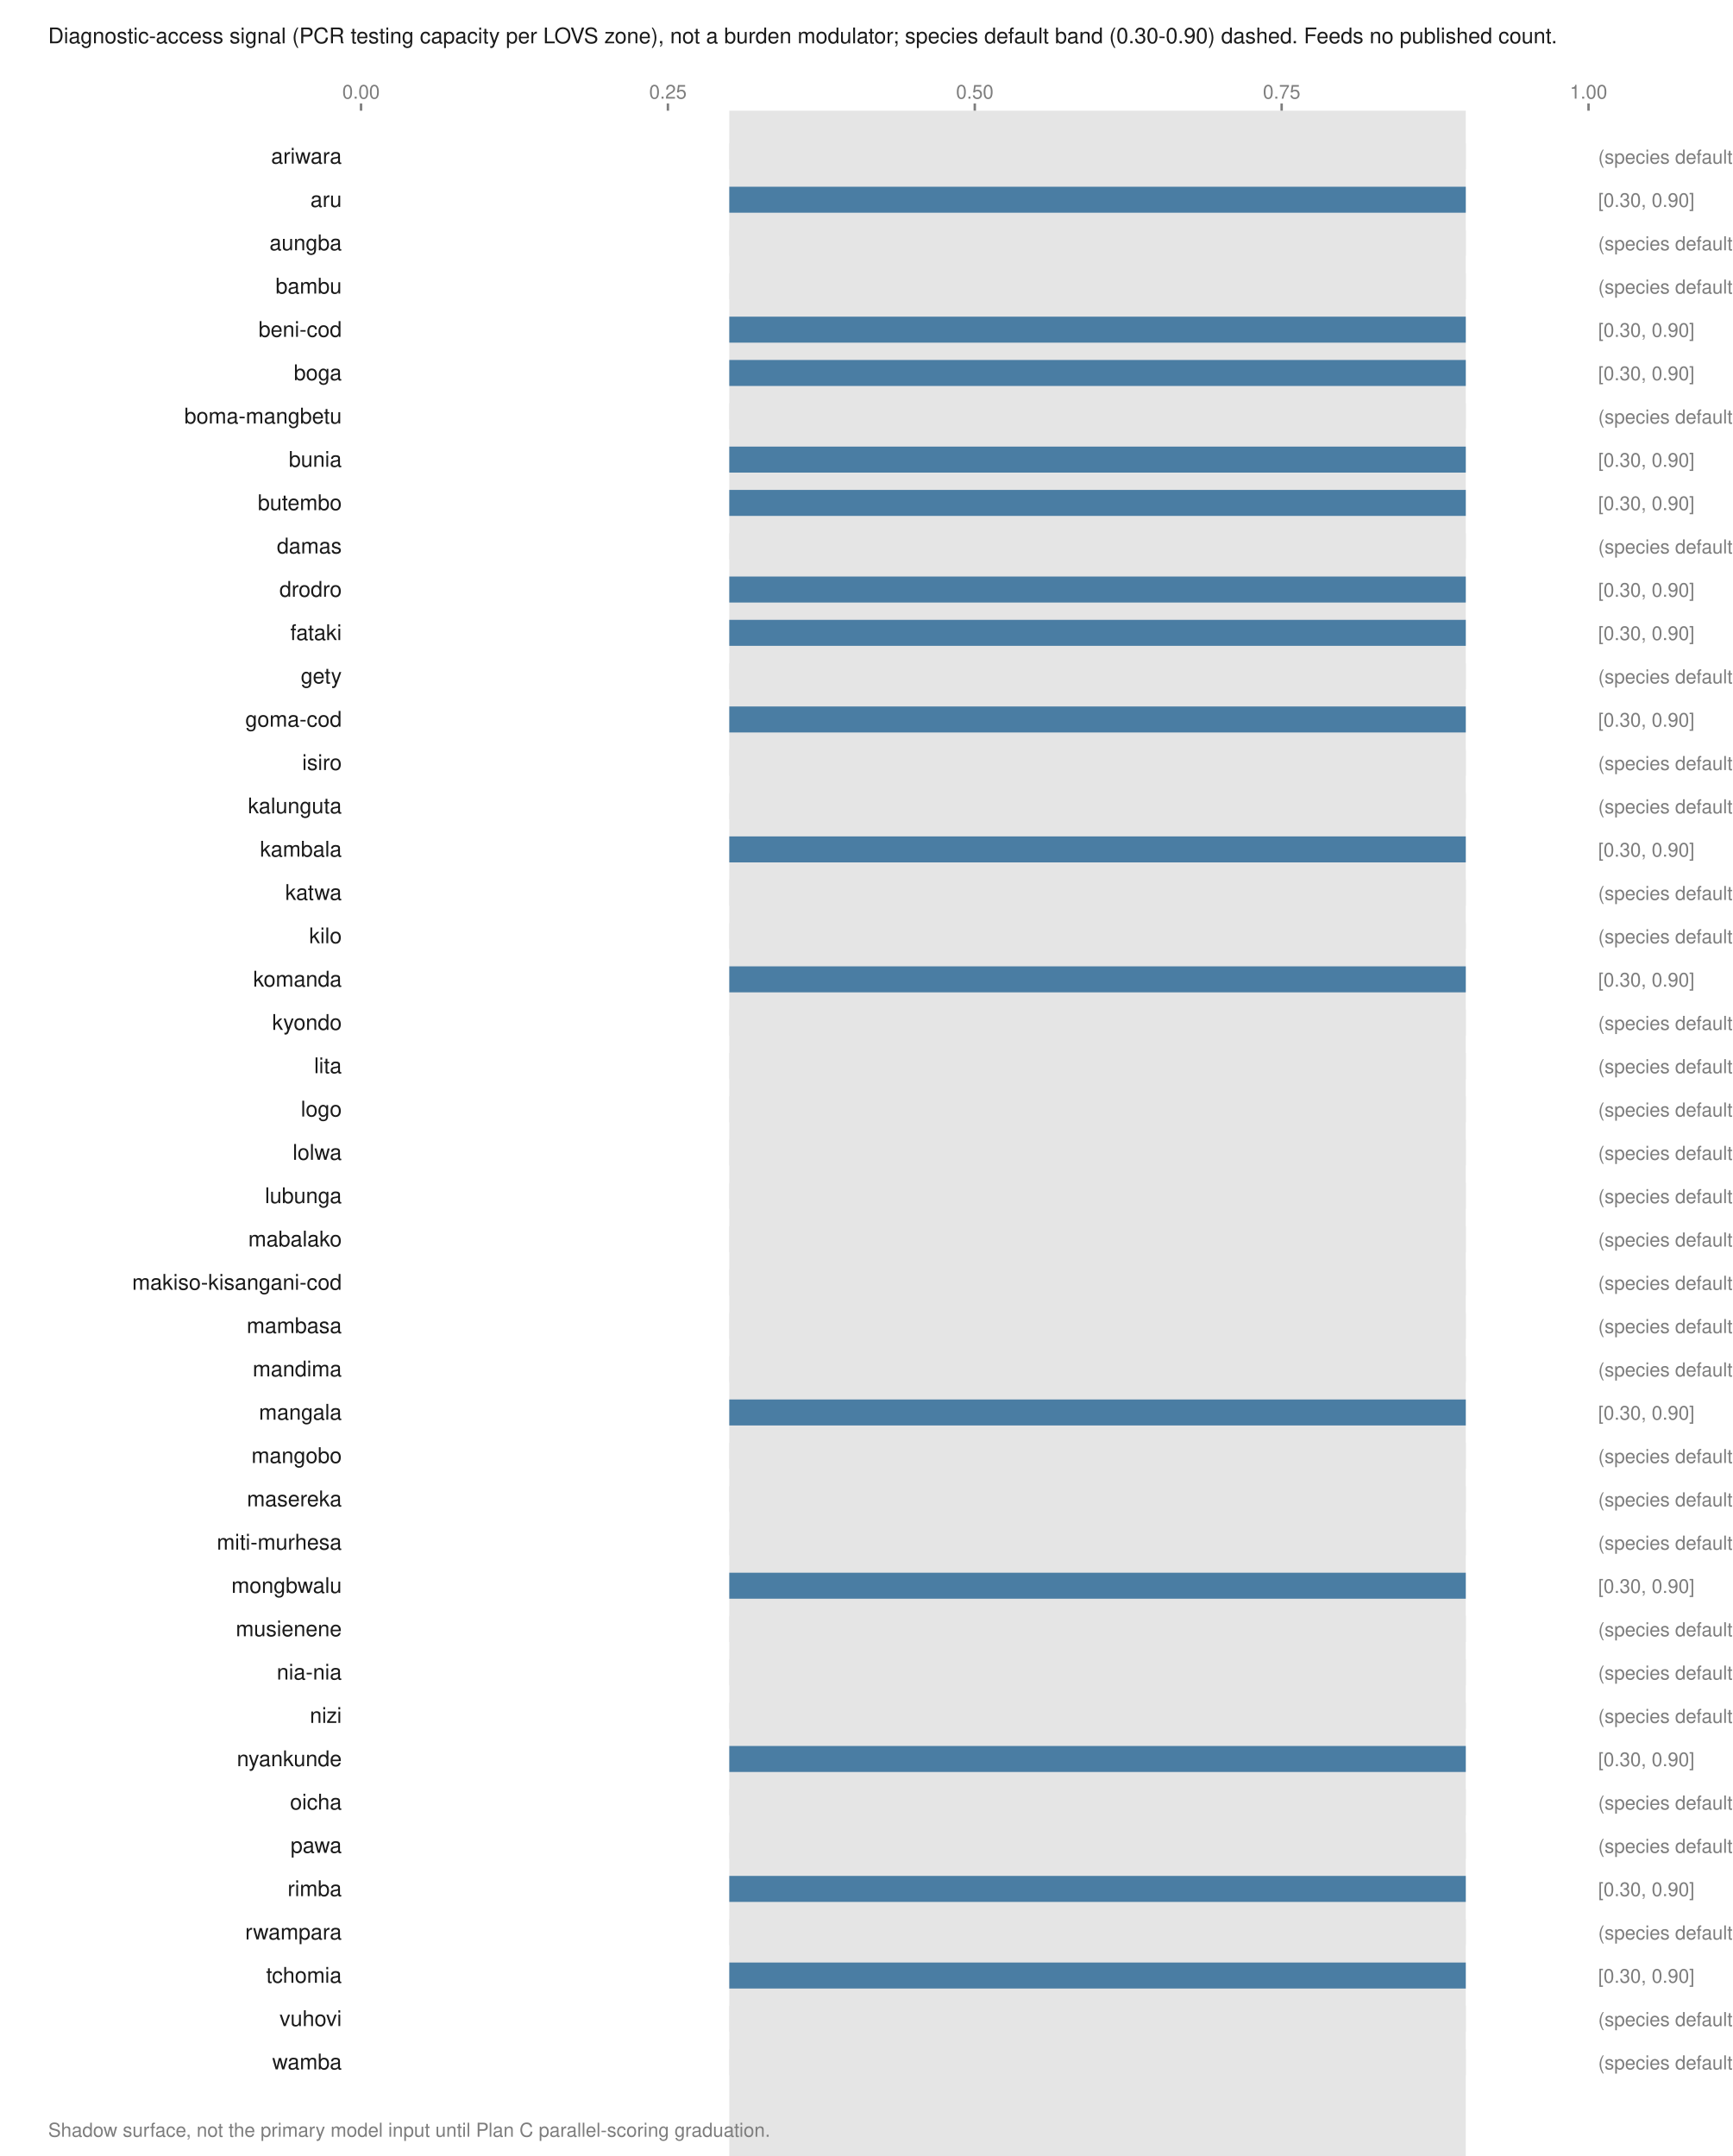
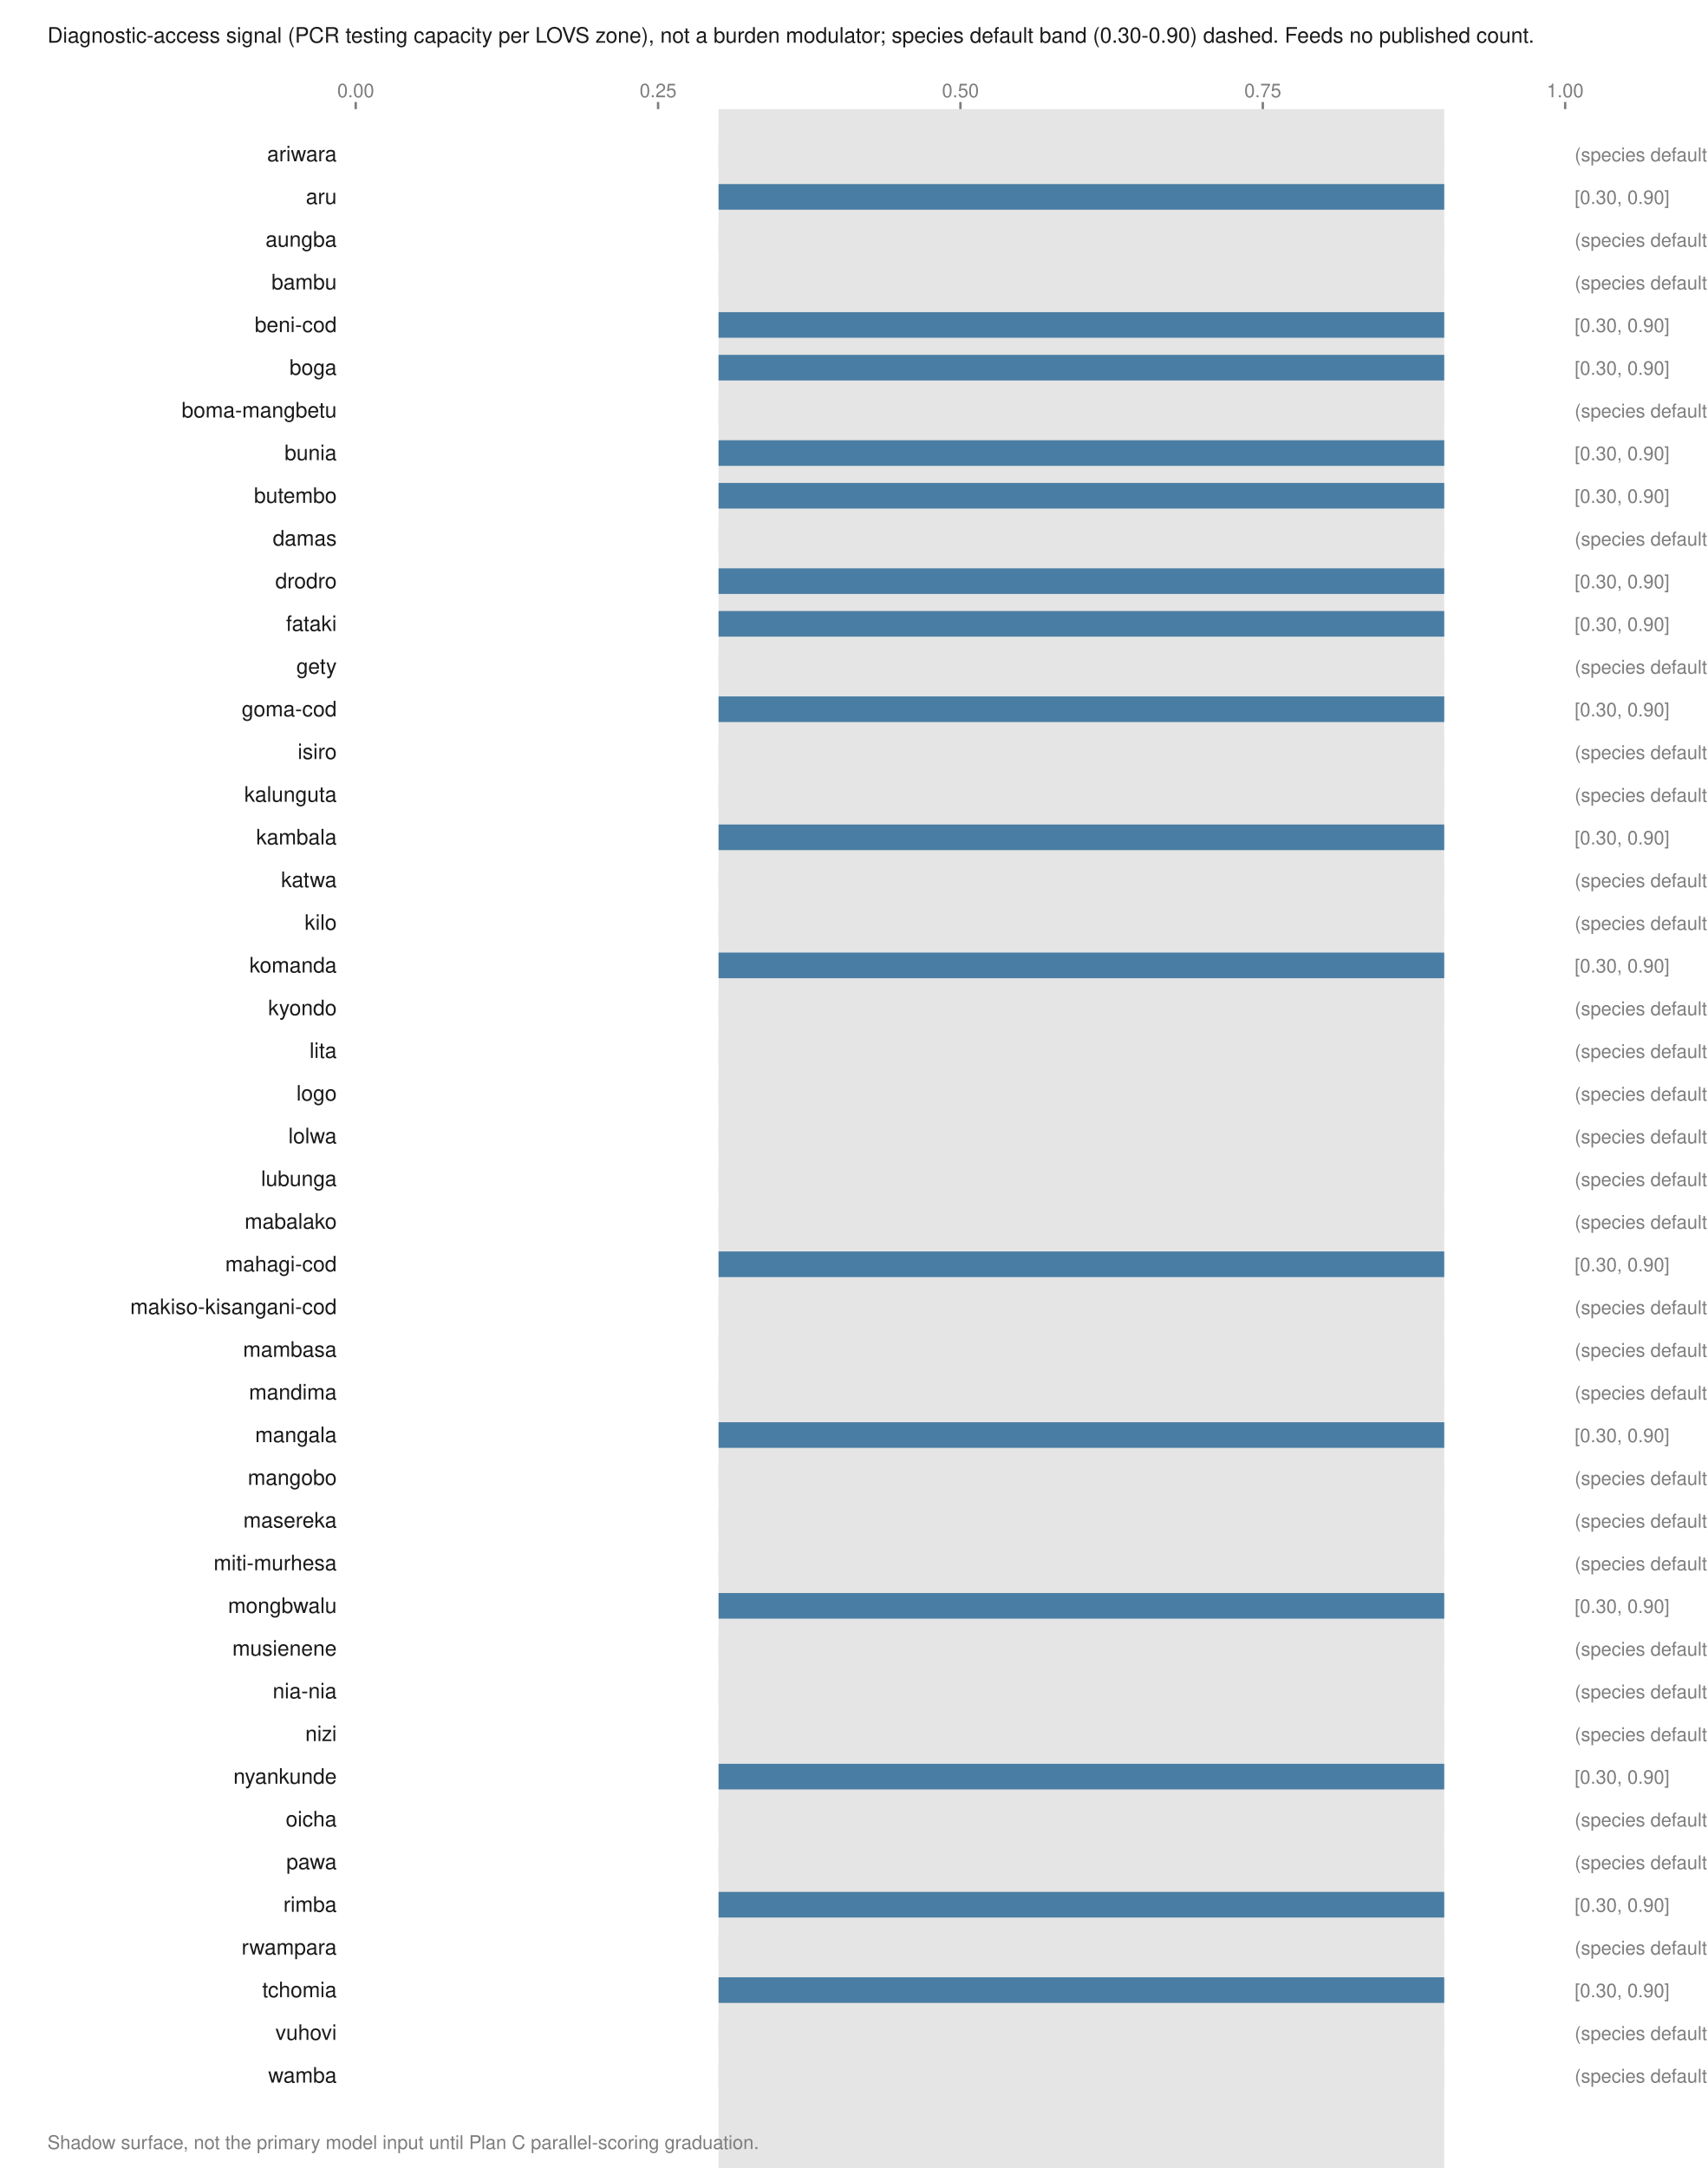
- <svg xmlns="http://www.w3.org/2000/svg" viewBox="0 0 720 896" width="720" height="896" role="img" aria-labelledby="t">
+ <svg xmlns="http://www.w3.org/2000/svg" viewBox="0 0 720 914" width="720" height="914" role="img" aria-labelledby="t">
  <text x="20.0" y="18.0" font-family="Helvetica,Arial,sans-serif" font-size="9" fill="#1a1a1a" font-weight="normal" text-anchor="start">Diagnostic-access signal (PCR testing capacity per LOVS zone), not a burden modulator; species default band (0.30-0.90) dashed. Feeds no published count.</text>
-   <rect x="303.0" y="46.0" width="306.0" height="866.0" fill="#e5e5e5" />
+   <rect x="303.0" y="46.0" width="306.0" height="884.0" fill="#e5e5e5" />
  <line x1="150.0" y1="43.0" x2="150.0" y2="46.0" stroke="#7d7d7d" stroke-width="1" />
  <text x="150.0" y="41.0" font-family="Helvetica,Arial,sans-serif" font-size="8" fill="#7d7d7d" font-weight="normal" text-anchor="middle">0.00</text>
  <line x1="277.5" y1="43.0" x2="277.5" y2="46.0" stroke="#7d7d7d" stroke-width="1" />
  <text x="277.5" y="41.0" font-family="Helvetica,Arial,sans-serif" font-size="8" fill="#7d7d7d" font-weight="normal" text-anchor="middle">0.25</text>
  <line x1="405.0" y1="43.0" x2="405.0" y2="46.0" stroke="#7d7d7d" stroke-width="1" />
  <text x="405.0" y="41.0" font-family="Helvetica,Arial,sans-serif" font-size="8" fill="#7d7d7d" font-weight="normal" text-anchor="middle">0.50</text>
  <line x1="532.5" y1="43.0" x2="532.5" y2="46.0" stroke="#7d7d7d" stroke-width="1" />
  <text x="532.5" y="41.0" font-family="Helvetica,Arial,sans-serif" font-size="8" fill="#7d7d7d" font-weight="normal" text-anchor="middle">0.75</text>
  <line x1="660.0" y1="43.0" x2="660.0" y2="46.0" stroke="#7d7d7d" stroke-width="1" />
  <text x="660.0" y="41.0" font-family="Helvetica,Arial,sans-serif" font-size="8" fill="#7d7d7d" font-weight="normal" text-anchor="middle">1.00</text>
  <text x="142.0" y="68.0" font-family="Helvetica,Arial,sans-serif" font-size="9" fill="#1a1a1a" font-weight="normal" text-anchor="end">ariwara</text>
  <rect x="303.0" y="59.6" width="306.0" height="10.8" fill="#e5e5e5" />
  <text x="664.0" y="68.0" font-family="Helvetica,Arial,sans-serif" font-size="8" fill="#7d7d7d" font-weight="normal" text-anchor="start">(species default)</text>
  <text x="142.0" y="86.0" font-family="Helvetica,Arial,sans-serif" font-size="9" fill="#1a1a1a" font-weight="normal" text-anchor="end">aru</text>
  <rect x="303.0" y="77.6" width="306.0" height="10.8" fill="#4a7da3" />
  <text x="664.0" y="86.0" font-family="Helvetica,Arial,sans-serif" font-size="8" fill="#7d7d7d" font-weight="normal" text-anchor="start">[0.30, 0.90]</text>
  <text x="142.0" y="104.0" font-family="Helvetica,Arial,sans-serif" font-size="9" fill="#1a1a1a" font-weight="normal" text-anchor="end">aungba</text>
  <rect x="303.0" y="95.6" width="306.0" height="10.8" fill="#e5e5e5" />
  <text x="664.0" y="104.0" font-family="Helvetica,Arial,sans-serif" font-size="8" fill="#7d7d7d" font-weight="normal" text-anchor="start">(species default)</text>
  <text x="142.0" y="122.0" font-family="Helvetica,Arial,sans-serif" font-size="9" fill="#1a1a1a" font-weight="normal" text-anchor="end">bambu</text>
  <rect x="303.0" y="113.6" width="306.0" height="10.8" fill="#e5e5e5" />
  <text x="664.0" y="122.0" font-family="Helvetica,Arial,sans-serif" font-size="8" fill="#7d7d7d" font-weight="normal" text-anchor="start">(species default)</text>
  <text x="142.0" y="140.0" font-family="Helvetica,Arial,sans-serif" font-size="9" fill="#1a1a1a" font-weight="normal" text-anchor="end">beni-cod</text>
  <rect x="303.0" y="131.6" width="306.0" height="10.8" fill="#4a7da3" />
  <text x="664.0" y="140.0" font-family="Helvetica,Arial,sans-serif" font-size="8" fill="#7d7d7d" font-weight="normal" text-anchor="start">[0.30, 0.90]</text>
  <text x="142.0" y="158.0" font-family="Helvetica,Arial,sans-serif" font-size="9" fill="#1a1a1a" font-weight="normal" text-anchor="end">boga</text>
  <rect x="303.0" y="149.6" width="306.0" height="10.8" fill="#4a7da3" />
  <text x="664.0" y="158.0" font-family="Helvetica,Arial,sans-serif" font-size="8" fill="#7d7d7d" font-weight="normal" text-anchor="start">[0.30, 0.90]</text>
  <text x="142.0" y="176.0" font-family="Helvetica,Arial,sans-serif" font-size="9" fill="#1a1a1a" font-weight="normal" text-anchor="end">boma-mangbetu</text>
  <rect x="303.0" y="167.6" width="306.0" height="10.8" fill="#e5e5e5" />
  <text x="664.0" y="176.0" font-family="Helvetica,Arial,sans-serif" font-size="8" fill="#7d7d7d" font-weight="normal" text-anchor="start">(species default)</text>
  <text x="142.0" y="194.0" font-family="Helvetica,Arial,sans-serif" font-size="9" fill="#1a1a1a" font-weight="normal" text-anchor="end">bunia</text>
  <rect x="303.0" y="185.6" width="306.0" height="10.8" fill="#4a7da3" />
  <text x="664.0" y="194.0" font-family="Helvetica,Arial,sans-serif" font-size="8" fill="#7d7d7d" font-weight="normal" text-anchor="start">[0.30, 0.90]</text>
  <text x="142.0" y="212.0" font-family="Helvetica,Arial,sans-serif" font-size="9" fill="#1a1a1a" font-weight="normal" text-anchor="end">butembo</text>
  <rect x="303.0" y="203.6" width="306.0" height="10.8" fill="#4a7da3" />
  <text x="664.0" y="212.0" font-family="Helvetica,Arial,sans-serif" font-size="8" fill="#7d7d7d" font-weight="normal" text-anchor="start">[0.30, 0.90]</text>
  <text x="142.0" y="230.0" font-family="Helvetica,Arial,sans-serif" font-size="9" fill="#1a1a1a" font-weight="normal" text-anchor="end">damas</text>
  <rect x="303.0" y="221.6" width="306.0" height="10.8" fill="#e5e5e5" />
  <text x="664.0" y="230.0" font-family="Helvetica,Arial,sans-serif" font-size="8" fill="#7d7d7d" font-weight="normal" text-anchor="start">(species default)</text>
  <text x="142.0" y="248.0" font-family="Helvetica,Arial,sans-serif" font-size="9" fill="#1a1a1a" font-weight="normal" text-anchor="end">drodro</text>
  <rect x="303.0" y="239.6" width="306.0" height="10.8" fill="#4a7da3" />
  <text x="664.0" y="248.0" font-family="Helvetica,Arial,sans-serif" font-size="8" fill="#7d7d7d" font-weight="normal" text-anchor="start">[0.30, 0.90]</text>
  <text x="142.0" y="266.0" font-family="Helvetica,Arial,sans-serif" font-size="9" fill="#1a1a1a" font-weight="normal" text-anchor="end">fataki</text>
  <rect x="303.0" y="257.6" width="306.0" height="10.8" fill="#4a7da3" />
  <text x="664.0" y="266.0" font-family="Helvetica,Arial,sans-serif" font-size="8" fill="#7d7d7d" font-weight="normal" text-anchor="start">[0.30, 0.90]</text>
  <text x="142.0" y="284.0" font-family="Helvetica,Arial,sans-serif" font-size="9" fill="#1a1a1a" font-weight="normal" text-anchor="end">gety</text>
  <rect x="303.0" y="275.6" width="306.0" height="10.8" fill="#e5e5e5" />
  <text x="664.0" y="284.0" font-family="Helvetica,Arial,sans-serif" font-size="8" fill="#7d7d7d" font-weight="normal" text-anchor="start">(species default)</text>
  <text x="142.0" y="302.0" font-family="Helvetica,Arial,sans-serif" font-size="9" fill="#1a1a1a" font-weight="normal" text-anchor="end">goma-cod</text>
  <rect x="303.0" y="293.6" width="306.0" height="10.8" fill="#4a7da3" />
  <text x="664.0" y="302.0" font-family="Helvetica,Arial,sans-serif" font-size="8" fill="#7d7d7d" font-weight="normal" text-anchor="start">[0.30, 0.90]</text>
  <text x="142.0" y="320.0" font-family="Helvetica,Arial,sans-serif" font-size="9" fill="#1a1a1a" font-weight="normal" text-anchor="end">isiro</text>
  <rect x="303.0" y="311.6" width="306.0" height="10.8" fill="#e5e5e5" />
  <text x="664.0" y="320.0" font-family="Helvetica,Arial,sans-serif" font-size="8" fill="#7d7d7d" font-weight="normal" text-anchor="start">(species default)</text>
  <text x="142.0" y="338.0" font-family="Helvetica,Arial,sans-serif" font-size="9" fill="#1a1a1a" font-weight="normal" text-anchor="end">kalunguta</text>
  <rect x="303.0" y="329.6" width="306.0" height="10.8" fill="#e5e5e5" />
  <text x="664.0" y="338.0" font-family="Helvetica,Arial,sans-serif" font-size="8" fill="#7d7d7d" font-weight="normal" text-anchor="start">(species default)</text>
  <text x="142.0" y="356.0" font-family="Helvetica,Arial,sans-serif" font-size="9" fill="#1a1a1a" font-weight="normal" text-anchor="end">kambala</text>
  <rect x="303.0" y="347.6" width="306.0" height="10.8" fill="#4a7da3" />
  <text x="664.0" y="356.0" font-family="Helvetica,Arial,sans-serif" font-size="8" fill="#7d7d7d" font-weight="normal" text-anchor="start">[0.30, 0.90]</text>
  <text x="142.0" y="374.0" font-family="Helvetica,Arial,sans-serif" font-size="9" fill="#1a1a1a" font-weight="normal" text-anchor="end">katwa</text>
  <rect x="303.0" y="365.6" width="306.0" height="10.8" fill="#e5e5e5" />
  <text x="664.0" y="374.0" font-family="Helvetica,Arial,sans-serif" font-size="8" fill="#7d7d7d" font-weight="normal" text-anchor="start">(species default)</text>
  <text x="142.0" y="392.0" font-family="Helvetica,Arial,sans-serif" font-size="9" fill="#1a1a1a" font-weight="normal" text-anchor="end">kilo</text>
  <rect x="303.0" y="383.6" width="306.0" height="10.8" fill="#e5e5e5" />
  <text x="664.0" y="392.0" font-family="Helvetica,Arial,sans-serif" font-size="8" fill="#7d7d7d" font-weight="normal" text-anchor="start">(species default)</text>
  <text x="142.0" y="410.0" font-family="Helvetica,Arial,sans-serif" font-size="9" fill="#1a1a1a" font-weight="normal" text-anchor="end">komanda</text>
  <rect x="303.0" y="401.6" width="306.0" height="10.8" fill="#4a7da3" />
  <text x="664.0" y="410.0" font-family="Helvetica,Arial,sans-serif" font-size="8" fill="#7d7d7d" font-weight="normal" text-anchor="start">[0.30, 0.90]</text>
  <text x="142.0" y="428.0" font-family="Helvetica,Arial,sans-serif" font-size="9" fill="#1a1a1a" font-weight="normal" text-anchor="end">kyondo</text>
  <rect x="303.0" y="419.6" width="306.0" height="10.8" fill="#e5e5e5" />
  <text x="664.0" y="428.0" font-family="Helvetica,Arial,sans-serif" font-size="8" fill="#7d7d7d" font-weight="normal" text-anchor="start">(species default)</text>
  <text x="142.0" y="446.0" font-family="Helvetica,Arial,sans-serif" font-size="9" fill="#1a1a1a" font-weight="normal" text-anchor="end">lita</text>
  <rect x="303.0" y="437.6" width="306.0" height="10.8" fill="#e5e5e5" />
  <text x="664.0" y="446.0" font-family="Helvetica,Arial,sans-serif" font-size="8" fill="#7d7d7d" font-weight="normal" text-anchor="start">(species default)</text>
  <text x="142.0" y="464.0" font-family="Helvetica,Arial,sans-serif" font-size="9" fill="#1a1a1a" font-weight="normal" text-anchor="end">logo</text>
  <rect x="303.0" y="455.6" width="306.0" height="10.8" fill="#e5e5e5" />
  <text x="664.0" y="464.0" font-family="Helvetica,Arial,sans-serif" font-size="8" fill="#7d7d7d" font-weight="normal" text-anchor="start">(species default)</text>
  <text x="142.0" y="482.0" font-family="Helvetica,Arial,sans-serif" font-size="9" fill="#1a1a1a" font-weight="normal" text-anchor="end">lolwa</text>
  <rect x="303.0" y="473.6" width="306.0" height="10.8" fill="#e5e5e5" />
  <text x="664.0" y="482.0" font-family="Helvetica,Arial,sans-serif" font-size="8" fill="#7d7d7d" font-weight="normal" text-anchor="start">(species default)</text>
  <text x="142.0" y="500.0" font-family="Helvetica,Arial,sans-serif" font-size="9" fill="#1a1a1a" font-weight="normal" text-anchor="end">lubunga</text>
  <rect x="303.0" y="491.6" width="306.0" height="10.8" fill="#e5e5e5" />
  <text x="664.0" y="500.0" font-family="Helvetica,Arial,sans-serif" font-size="8" fill="#7d7d7d" font-weight="normal" text-anchor="start">(species default)</text>
  <text x="142.0" y="518.0" font-family="Helvetica,Arial,sans-serif" font-size="9" fill="#1a1a1a" font-weight="normal" text-anchor="end">mabalako</text>
  <rect x="303.0" y="509.6" width="306.0" height="10.8" fill="#e5e5e5" />
  <text x="664.0" y="518.0" font-family="Helvetica,Arial,sans-serif" font-size="8" fill="#7d7d7d" font-weight="normal" text-anchor="start">(species default)</text>
-   <text x="142.0" y="536.0" font-family="Helvetica,Arial,sans-serif" font-size="9" fill="#1a1a1a" font-weight="normal" text-anchor="end">makiso-kisangani-cod</text>
-   <rect x="303.0" y="527.6" width="306.0" height="10.8" fill="#e5e5e5" />
-   <text x="664.0" y="536.0" font-family="Helvetica,Arial,sans-serif" font-size="8" fill="#7d7d7d" font-weight="normal" text-anchor="start">(species default)</text>
-   <text x="142.0" y="554.0" font-family="Helvetica,Arial,sans-serif" font-size="9" fill="#1a1a1a" font-weight="normal" text-anchor="end">mambasa</text>
+   <text x="142.0" y="536.0" font-family="Helvetica,Arial,sans-serif" font-size="9" fill="#1a1a1a" font-weight="normal" text-anchor="end">mahagi-cod</text>
+   <rect x="303.0" y="527.6" width="306.0" height="10.8" fill="#4a7da3" />
+   <text x="664.0" y="536.0" font-family="Helvetica,Arial,sans-serif" font-size="8" fill="#7d7d7d" font-weight="normal" text-anchor="start">[0.30, 0.90]</text>
+   <text x="142.0" y="554.0" font-family="Helvetica,Arial,sans-serif" font-size="9" fill="#1a1a1a" font-weight="normal" text-anchor="end">makiso-kisangani-cod</text>
  <rect x="303.0" y="545.6" width="306.0" height="10.8" fill="#e5e5e5" />
  <text x="664.0" y="554.0" font-family="Helvetica,Arial,sans-serif" font-size="8" fill="#7d7d7d" font-weight="normal" text-anchor="start">(species default)</text>
-   <text x="142.0" y="572.0" font-family="Helvetica,Arial,sans-serif" font-size="9" fill="#1a1a1a" font-weight="normal" text-anchor="end">mandima</text>
+   <text x="142.0" y="572.0" font-family="Helvetica,Arial,sans-serif" font-size="9" fill="#1a1a1a" font-weight="normal" text-anchor="end">mambasa</text>
  <rect x="303.0" y="563.6" width="306.0" height="10.8" fill="#e5e5e5" />
  <text x="664.0" y="572.0" font-family="Helvetica,Arial,sans-serif" font-size="8" fill="#7d7d7d" font-weight="normal" text-anchor="start">(species default)</text>
-   <text x="142.0" y="590.0" font-family="Helvetica,Arial,sans-serif" font-size="9" fill="#1a1a1a" font-weight="normal" text-anchor="end">mangala</text>
-   <rect x="303.0" y="581.6" width="306.0" height="10.8" fill="#4a7da3" />
-   <text x="664.0" y="590.0" font-family="Helvetica,Arial,sans-serif" font-size="8" fill="#7d7d7d" font-weight="normal" text-anchor="start">[0.30, 0.90]</text>
-   <text x="142.0" y="608.0" font-family="Helvetica,Arial,sans-serif" font-size="9" fill="#1a1a1a" font-weight="normal" text-anchor="end">mangobo</text>
-   <rect x="303.0" y="599.6" width="306.0" height="10.8" fill="#e5e5e5" />
-   <text x="664.0" y="608.0" font-family="Helvetica,Arial,sans-serif" font-size="8" fill="#7d7d7d" font-weight="normal" text-anchor="start">(species default)</text>
-   <text x="142.0" y="626.0" font-family="Helvetica,Arial,sans-serif" font-size="9" fill="#1a1a1a" font-weight="normal" text-anchor="end">masereka</text>
+   <text x="142.0" y="590.0" font-family="Helvetica,Arial,sans-serif" font-size="9" fill="#1a1a1a" font-weight="normal" text-anchor="end">mandima</text>
+   <rect x="303.0" y="581.6" width="306.0" height="10.8" fill="#e5e5e5" />
+   <text x="664.0" y="590.0" font-family="Helvetica,Arial,sans-serif" font-size="8" fill="#7d7d7d" font-weight="normal" text-anchor="start">(species default)</text>
+   <text x="142.0" y="608.0" font-family="Helvetica,Arial,sans-serif" font-size="9" fill="#1a1a1a" font-weight="normal" text-anchor="end">mangala</text>
+   <rect x="303.0" y="599.6" width="306.0" height="10.8" fill="#4a7da3" />
+   <text x="664.0" y="608.0" font-family="Helvetica,Arial,sans-serif" font-size="8" fill="#7d7d7d" font-weight="normal" text-anchor="start">[0.30, 0.90]</text>
+   <text x="142.0" y="626.0" font-family="Helvetica,Arial,sans-serif" font-size="9" fill="#1a1a1a" font-weight="normal" text-anchor="end">mangobo</text>
  <rect x="303.0" y="617.6" width="306.0" height="10.8" fill="#e5e5e5" />
  <text x="664.0" y="626.0" font-family="Helvetica,Arial,sans-serif" font-size="8" fill="#7d7d7d" font-weight="normal" text-anchor="start">(species default)</text>
-   <text x="142.0" y="644.0" font-family="Helvetica,Arial,sans-serif" font-size="9" fill="#1a1a1a" font-weight="normal" text-anchor="end">miti-murhesa</text>
+   <text x="142.0" y="644.0" font-family="Helvetica,Arial,sans-serif" font-size="9" fill="#1a1a1a" font-weight="normal" text-anchor="end">masereka</text>
  <rect x="303.0" y="635.6" width="306.0" height="10.8" fill="#e5e5e5" />
  <text x="664.0" y="644.0" font-family="Helvetica,Arial,sans-serif" font-size="8" fill="#7d7d7d" font-weight="normal" text-anchor="start">(species default)</text>
-   <text x="142.0" y="662.0" font-family="Helvetica,Arial,sans-serif" font-size="9" fill="#1a1a1a" font-weight="normal" text-anchor="end">mongbwalu</text>
-   <rect x="303.0" y="653.6" width="306.0" height="10.8" fill="#4a7da3" />
-   <text x="664.0" y="662.0" font-family="Helvetica,Arial,sans-serif" font-size="8" fill="#7d7d7d" font-weight="normal" text-anchor="start">[0.30, 0.90]</text>
-   <text x="142.0" y="680.0" font-family="Helvetica,Arial,sans-serif" font-size="9" fill="#1a1a1a" font-weight="normal" text-anchor="end">musienene</text>
-   <rect x="303.0" y="671.6" width="306.0" height="10.8" fill="#e5e5e5" />
-   <text x="664.0" y="680.0" font-family="Helvetica,Arial,sans-serif" font-size="8" fill="#7d7d7d" font-weight="normal" text-anchor="start">(species default)</text>
-   <text x="142.0" y="698.0" font-family="Helvetica,Arial,sans-serif" font-size="9" fill="#1a1a1a" font-weight="normal" text-anchor="end">nia-nia</text>
+   <text x="142.0" y="662.0" font-family="Helvetica,Arial,sans-serif" font-size="9" fill="#1a1a1a" font-weight="normal" text-anchor="end">miti-murhesa</text>
+   <rect x="303.0" y="653.6" width="306.0" height="10.8" fill="#e5e5e5" />
+   <text x="664.0" y="662.0" font-family="Helvetica,Arial,sans-serif" font-size="8" fill="#7d7d7d" font-weight="normal" text-anchor="start">(species default)</text>
+   <text x="142.0" y="680.0" font-family="Helvetica,Arial,sans-serif" font-size="9" fill="#1a1a1a" font-weight="normal" text-anchor="end">mongbwalu</text>
+   <rect x="303.0" y="671.6" width="306.0" height="10.8" fill="#4a7da3" />
+   <text x="664.0" y="680.0" font-family="Helvetica,Arial,sans-serif" font-size="8" fill="#7d7d7d" font-weight="normal" text-anchor="start">[0.30, 0.90]</text>
+   <text x="142.0" y="698.0" font-family="Helvetica,Arial,sans-serif" font-size="9" fill="#1a1a1a" font-weight="normal" text-anchor="end">musienene</text>
  <rect x="303.0" y="689.6" width="306.0" height="10.8" fill="#e5e5e5" />
  <text x="664.0" y="698.0" font-family="Helvetica,Arial,sans-serif" font-size="8" fill="#7d7d7d" font-weight="normal" text-anchor="start">(species default)</text>
-   <text x="142.0" y="716.0" font-family="Helvetica,Arial,sans-serif" font-size="9" fill="#1a1a1a" font-weight="normal" text-anchor="end">nizi</text>
+   <text x="142.0" y="716.0" font-family="Helvetica,Arial,sans-serif" font-size="9" fill="#1a1a1a" font-weight="normal" text-anchor="end">nia-nia</text>
  <rect x="303.0" y="707.6" width="306.0" height="10.8" fill="#e5e5e5" />
  <text x="664.0" y="716.0" font-family="Helvetica,Arial,sans-serif" font-size="8" fill="#7d7d7d" font-weight="normal" text-anchor="start">(species default)</text>
-   <text x="142.0" y="734.0" font-family="Helvetica,Arial,sans-serif" font-size="9" fill="#1a1a1a" font-weight="normal" text-anchor="end">nyankunde</text>
-   <rect x="303.0" y="725.6" width="306.0" height="10.8" fill="#4a7da3" />
-   <text x="664.0" y="734.0" font-family="Helvetica,Arial,sans-serif" font-size="8" fill="#7d7d7d" font-weight="normal" text-anchor="start">[0.30, 0.90]</text>
-   <text x="142.0" y="752.0" font-family="Helvetica,Arial,sans-serif" font-size="9" fill="#1a1a1a" font-weight="normal" text-anchor="end">oicha</text>
-   <rect x="303.0" y="743.6" width="306.0" height="10.8" fill="#e5e5e5" />
-   <text x="664.0" y="752.0" font-family="Helvetica,Arial,sans-serif" font-size="8" fill="#7d7d7d" font-weight="normal" text-anchor="start">(species default)</text>
-   <text x="142.0" y="770.0" font-family="Helvetica,Arial,sans-serif" font-size="9" fill="#1a1a1a" font-weight="normal" text-anchor="end">pawa</text>
+   <text x="142.0" y="734.0" font-family="Helvetica,Arial,sans-serif" font-size="9" fill="#1a1a1a" font-weight="normal" text-anchor="end">nizi</text>
+   <rect x="303.0" y="725.6" width="306.0" height="10.8" fill="#e5e5e5" />
+   <text x="664.0" y="734.0" font-family="Helvetica,Arial,sans-serif" font-size="8" fill="#7d7d7d" font-weight="normal" text-anchor="start">(species default)</text>
+   <text x="142.0" y="752.0" font-family="Helvetica,Arial,sans-serif" font-size="9" fill="#1a1a1a" font-weight="normal" text-anchor="end">nyankunde</text>
+   <rect x="303.0" y="743.6" width="306.0" height="10.8" fill="#4a7da3" />
+   <text x="664.0" y="752.0" font-family="Helvetica,Arial,sans-serif" font-size="8" fill="#7d7d7d" font-weight="normal" text-anchor="start">[0.30, 0.90]</text>
+   <text x="142.0" y="770.0" font-family="Helvetica,Arial,sans-serif" font-size="9" fill="#1a1a1a" font-weight="normal" text-anchor="end">oicha</text>
  <rect x="303.0" y="761.6" width="306.0" height="10.8" fill="#e5e5e5" />
  <text x="664.0" y="770.0" font-family="Helvetica,Arial,sans-serif" font-size="8" fill="#7d7d7d" font-weight="normal" text-anchor="start">(species default)</text>
-   <text x="142.0" y="788.0" font-family="Helvetica,Arial,sans-serif" font-size="9" fill="#1a1a1a" font-weight="normal" text-anchor="end">rimba</text>
-   <rect x="303.0" y="779.6" width="306.0" height="10.8" fill="#4a7da3" />
-   <text x="664.0" y="788.0" font-family="Helvetica,Arial,sans-serif" font-size="8" fill="#7d7d7d" font-weight="normal" text-anchor="start">[0.30, 0.90]</text>
-   <text x="142.0" y="806.0" font-family="Helvetica,Arial,sans-serif" font-size="9" fill="#1a1a1a" font-weight="normal" text-anchor="end">rwampara</text>
-   <rect x="303.0" y="797.6" width="306.0" height="10.8" fill="#e5e5e5" />
-   <text x="664.0" y="806.0" font-family="Helvetica,Arial,sans-serif" font-size="8" fill="#7d7d7d" font-weight="normal" text-anchor="start">(species default)</text>
-   <text x="142.0" y="824.0" font-family="Helvetica,Arial,sans-serif" font-size="9" fill="#1a1a1a" font-weight="normal" text-anchor="end">tchomia</text>
-   <rect x="303.0" y="815.6" width="306.0" height="10.8" fill="#4a7da3" />
-   <text x="664.0" y="824.0" font-family="Helvetica,Arial,sans-serif" font-size="8" fill="#7d7d7d" font-weight="normal" text-anchor="start">[0.30, 0.90]</text>
-   <text x="142.0" y="842.0" font-family="Helvetica,Arial,sans-serif" font-size="9" fill="#1a1a1a" font-weight="normal" text-anchor="end">vuhovi</text>
-   <rect x="303.0" y="833.6" width="306.0" height="10.8" fill="#e5e5e5" />
-   <text x="664.0" y="842.0" font-family="Helvetica,Arial,sans-serif" font-size="8" fill="#7d7d7d" font-weight="normal" text-anchor="start">(species default)</text>
-   <text x="142.0" y="860.0" font-family="Helvetica,Arial,sans-serif" font-size="9" fill="#1a1a1a" font-weight="normal" text-anchor="end">wamba</text>
+   <text x="142.0" y="788.0" font-family="Helvetica,Arial,sans-serif" font-size="9" fill="#1a1a1a" font-weight="normal" text-anchor="end">pawa</text>
+   <rect x="303.0" y="779.6" width="306.0" height="10.8" fill="#e5e5e5" />
+   <text x="664.0" y="788.0" font-family="Helvetica,Arial,sans-serif" font-size="8" fill="#7d7d7d" font-weight="normal" text-anchor="start">(species default)</text>
+   <text x="142.0" y="806.0" font-family="Helvetica,Arial,sans-serif" font-size="9" fill="#1a1a1a" font-weight="normal" text-anchor="end">rimba</text>
+   <rect x="303.0" y="797.6" width="306.0" height="10.8" fill="#4a7da3" />
+   <text x="664.0" y="806.0" font-family="Helvetica,Arial,sans-serif" font-size="8" fill="#7d7d7d" font-weight="normal" text-anchor="start">[0.30, 0.90]</text>
+   <text x="142.0" y="824.0" font-family="Helvetica,Arial,sans-serif" font-size="9" fill="#1a1a1a" font-weight="normal" text-anchor="end">rwampara</text>
+   <rect x="303.0" y="815.6" width="306.0" height="10.8" fill="#e5e5e5" />
+   <text x="664.0" y="824.0" font-family="Helvetica,Arial,sans-serif" font-size="8" fill="#7d7d7d" font-weight="normal" text-anchor="start">(species default)</text>
+   <text x="142.0" y="842.0" font-family="Helvetica,Arial,sans-serif" font-size="9" fill="#1a1a1a" font-weight="normal" text-anchor="end">tchomia</text>
+   <rect x="303.0" y="833.6" width="306.0" height="10.8" fill="#4a7da3" />
+   <text x="664.0" y="842.0" font-family="Helvetica,Arial,sans-serif" font-size="8" fill="#7d7d7d" font-weight="normal" text-anchor="start">[0.30, 0.90]</text>
+   <text x="142.0" y="860.0" font-family="Helvetica,Arial,sans-serif" font-size="9" fill="#1a1a1a" font-weight="normal" text-anchor="end">vuhovi</text>
  <rect x="303.0" y="851.6" width="306.0" height="10.8" fill="#e5e5e5" />
  <text x="664.0" y="860.0" font-family="Helvetica,Arial,sans-serif" font-size="8" fill="#7d7d7d" font-weight="normal" text-anchor="start">(species default)</text>
-   <text x="20.0" y="888.0" font-family="Helvetica,Arial,sans-serif" font-size="8" fill="#7d7d7d" font-weight="normal" text-anchor="start">Shadow surface, not the primary model input until Plan C parallel-scoring graduation.</text>
+   <text x="142.0" y="878.0" font-family="Helvetica,Arial,sans-serif" font-size="9" fill="#1a1a1a" font-weight="normal" text-anchor="end">wamba</text>
+   <rect x="303.0" y="869.6" width="306.0" height="10.8" fill="#e5e5e5" />
+   <text x="664.0" y="878.0" font-family="Helvetica,Arial,sans-serif" font-size="8" fill="#7d7d7d" font-weight="normal" text-anchor="start">(species default)</text>
+   <text x="20.0" y="906.0" font-family="Helvetica,Arial,sans-serif" font-size="8" fill="#7d7d7d" font-weight="normal" text-anchor="start">Shadow surface, not the primary model input until Plan C parallel-scoring graduation.</text>
</svg>
